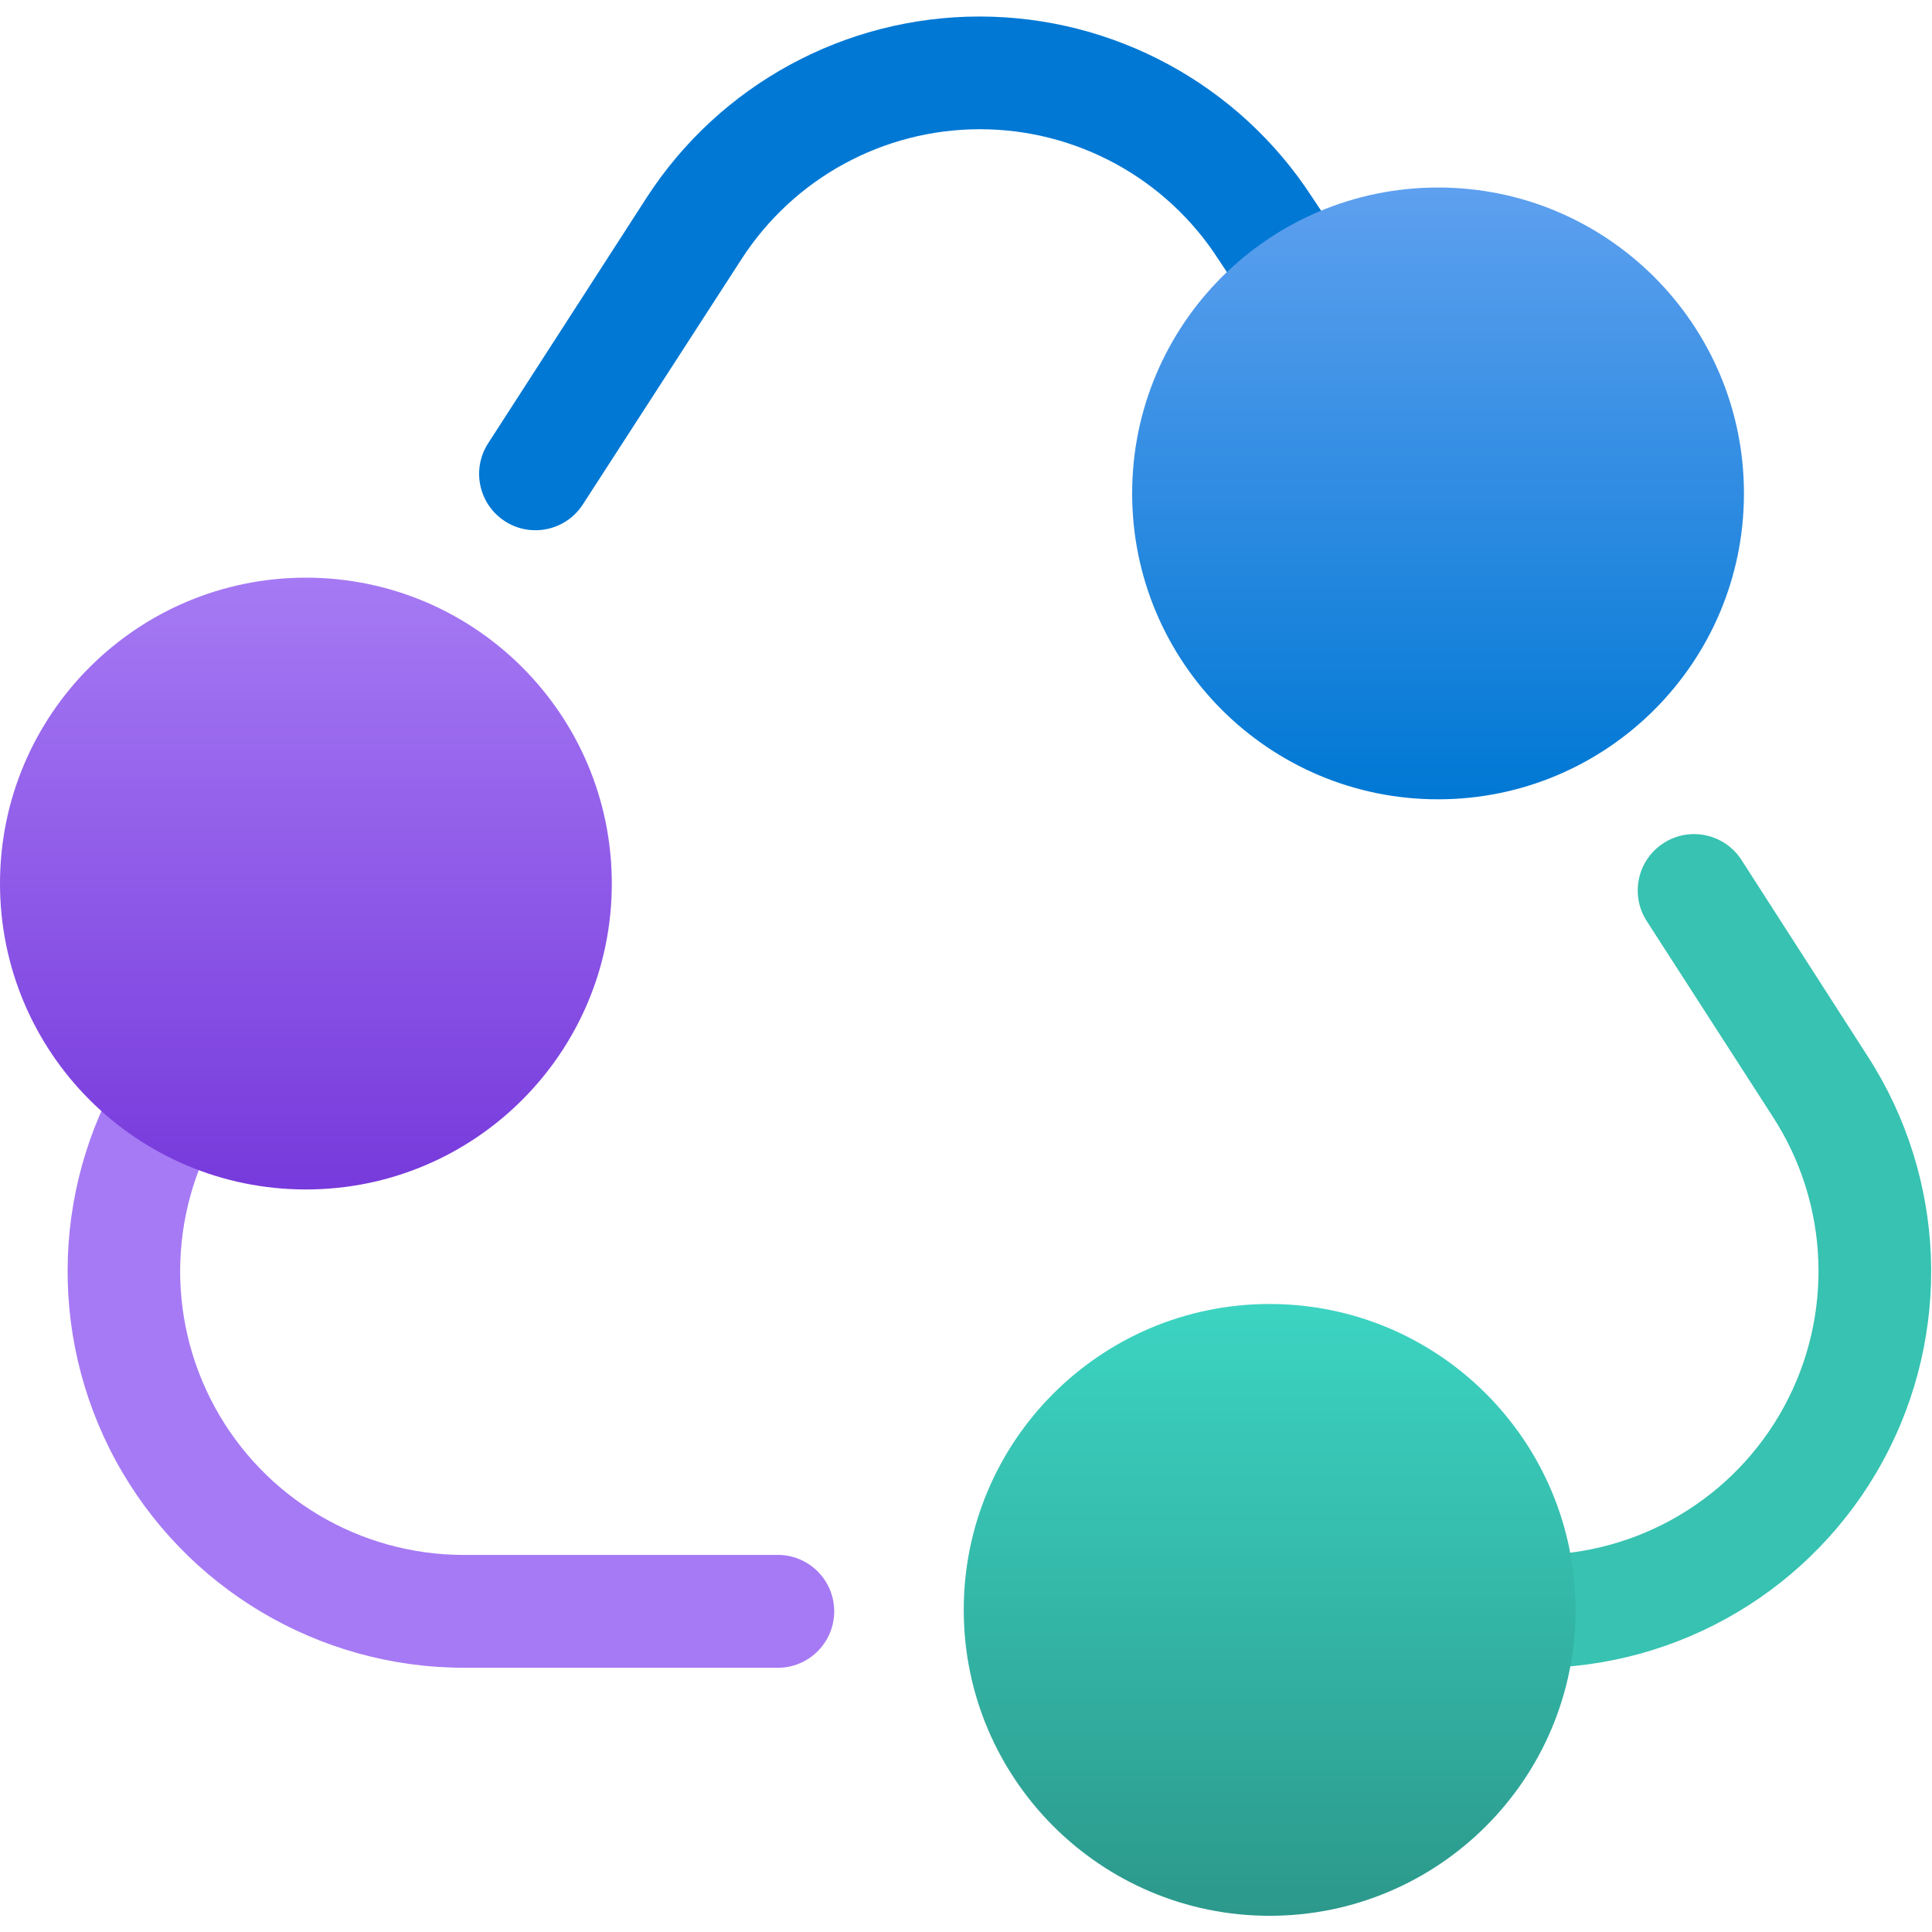
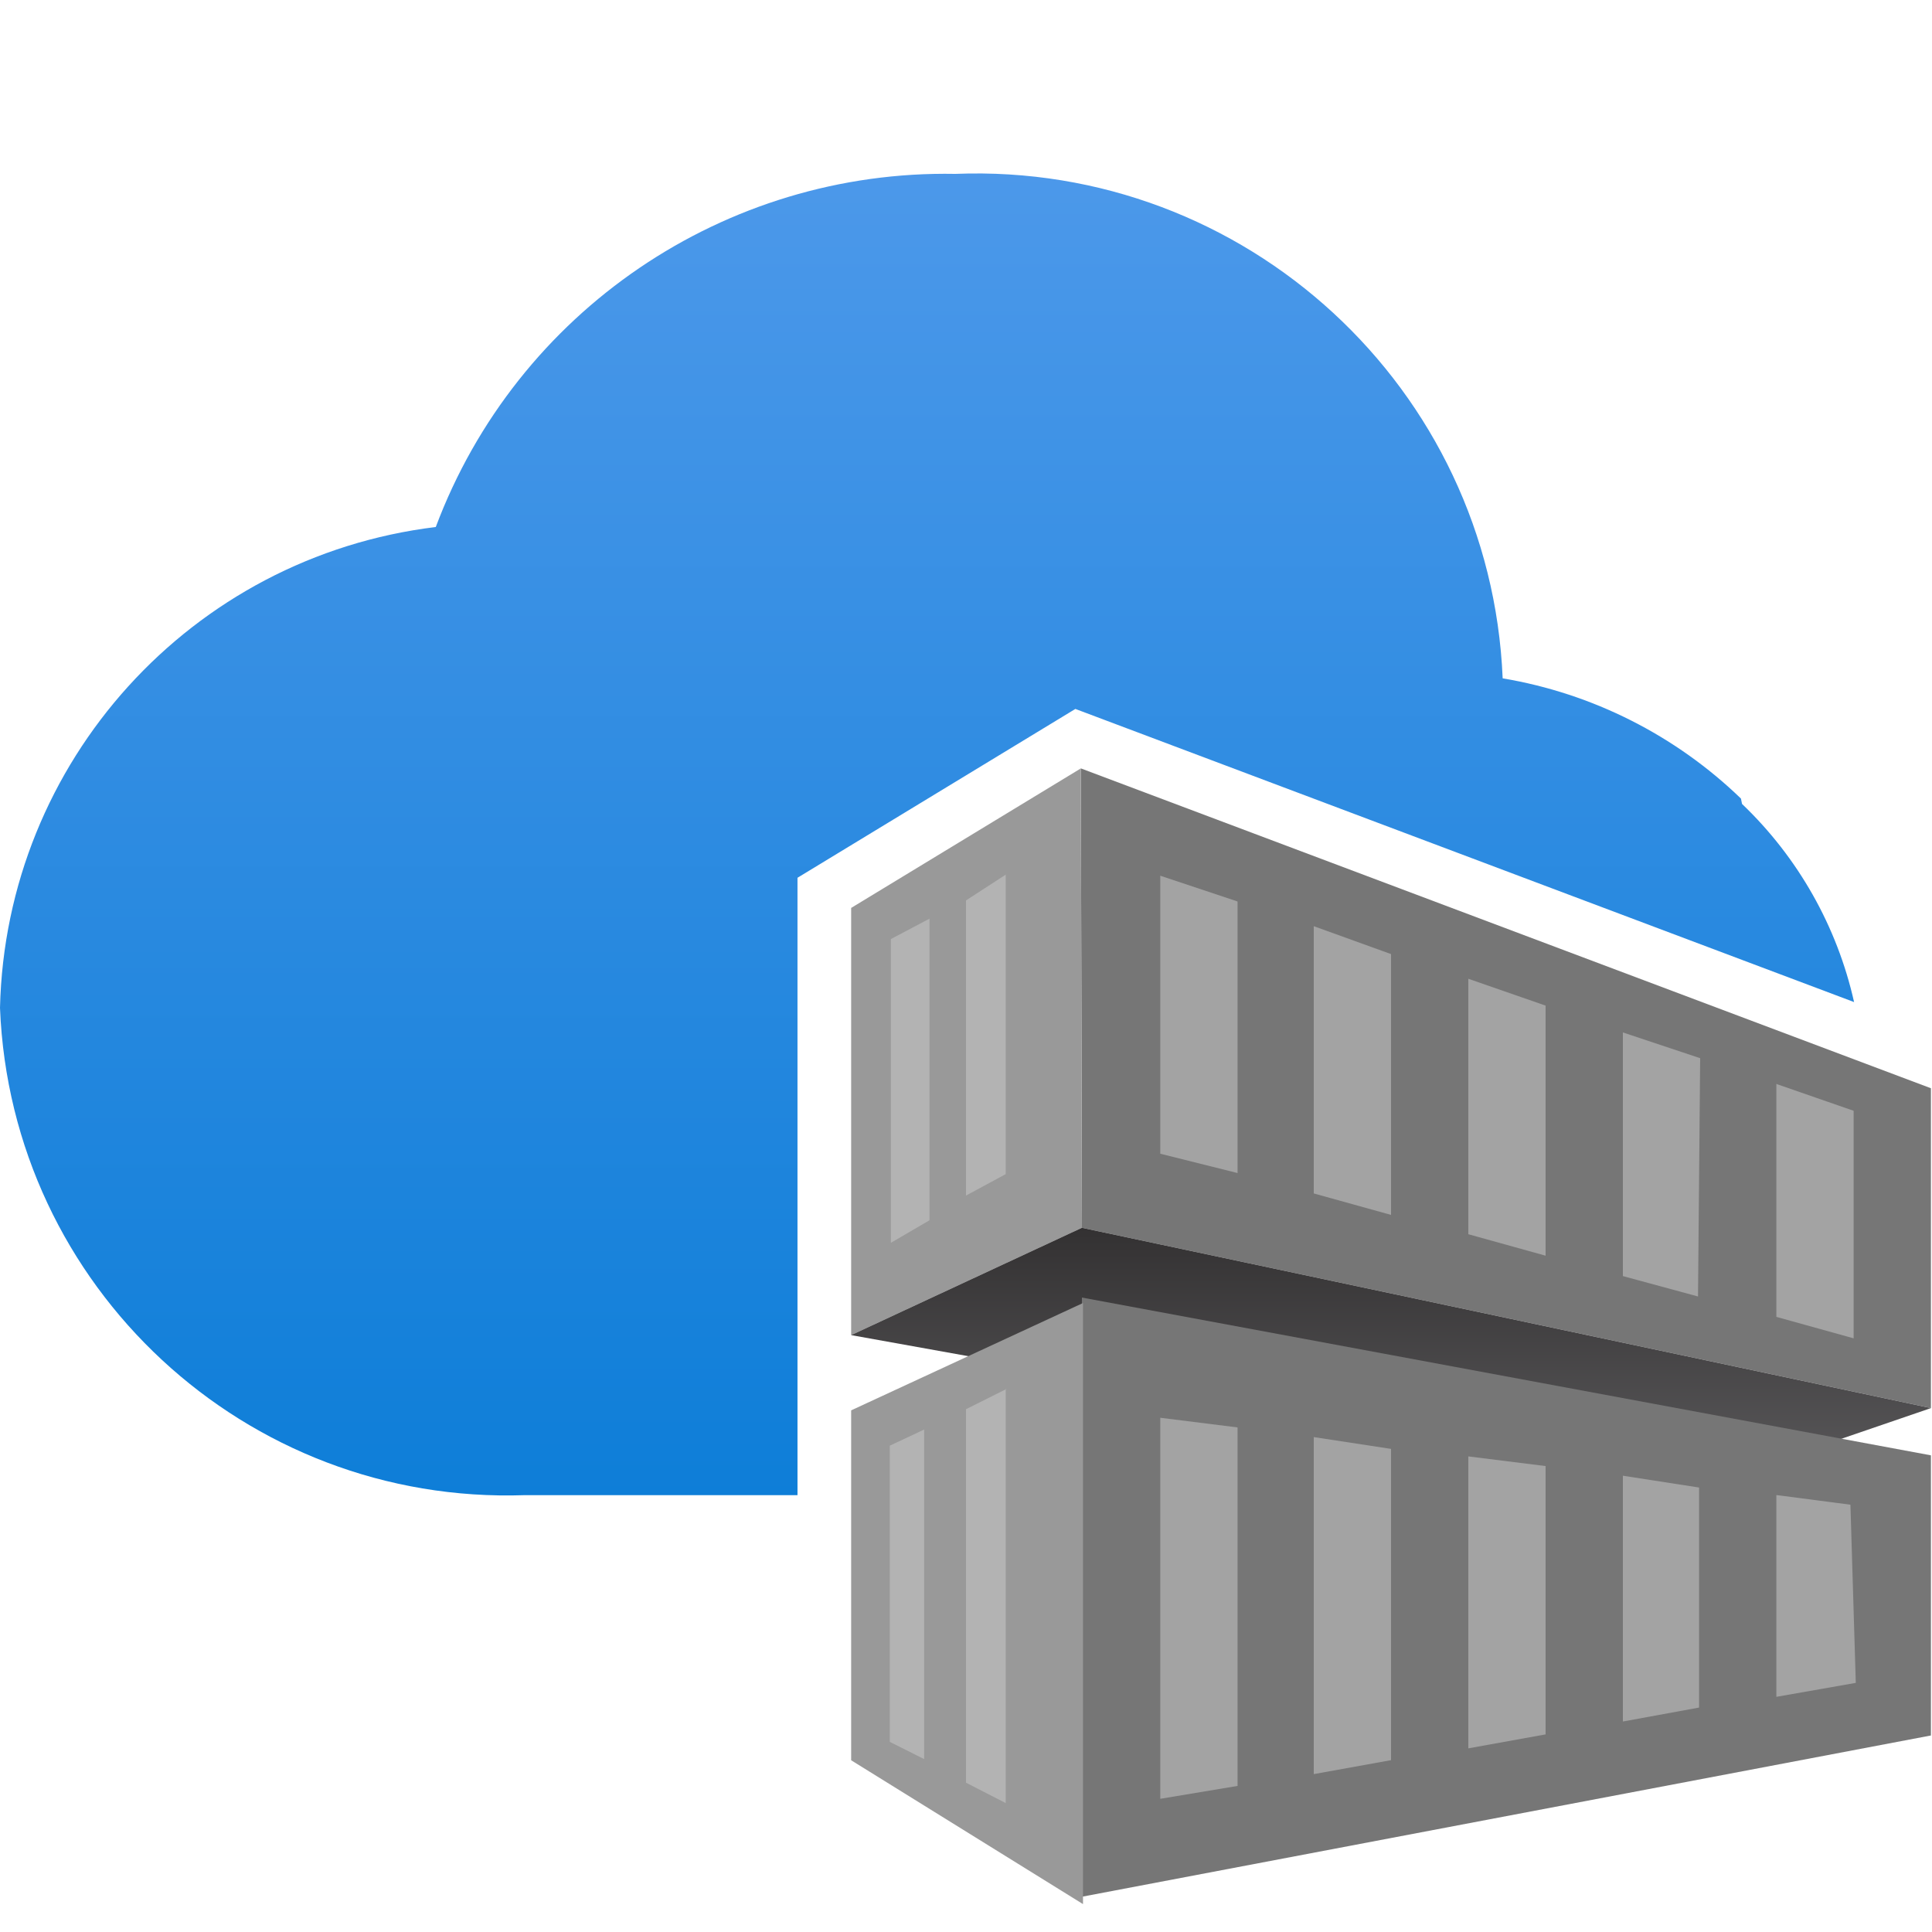
<svg xmlns="http://www.w3.org/2000/svg" width="18" height="18" viewBox="0 0 18 18">
  <defs>
-     <linearGradient id="b774912a-6f06-40f4-8e31-f2d4dd61d2af" x1="13.398" y1="1.747" x2="13.398" y2="7.447" gradientUnits="userSpaceOnUse">
+     <linearGradient id="a" x1="8.637" y1="-1.991" x2="8.637" y2="16.739" gradientUnits="userSpaceOnUse">
      <stop offset="0" stop-color="#5ea0ef" />
      <stop offset="1" stop-color="#0078d4" />
    </linearGradient>
-     <linearGradient id="b0e57c80-1696-42e1-919b-c03f7e5b85f1" x1="2.85" y1="5.341" x2="2.85" y2="11.041" gradientUnits="userSpaceOnUse">
-       <stop offset="0" stop-color="#a67af4" />
-       <stop offset="1" stop-color="#773adc" />
-     </linearGradient>
-     <linearGradient id="e7877f44-c141-4bbe-939d-1da5b61be46b" x1="11.829" y1="12.149" x2="11.829" y2="20.004" gradientUnits="userSpaceOnUse">
-       <stop offset="0" stop-color="#3cd4c2" />
-       <stop offset="1" stop-color="#258277" />
+     <linearGradient id="b" x1="12.96" y1="8.561" x2="12.96" y2="6.141" gradientTransform="matrix(1 0 0 -1 0 20)" gradientUnits="userSpaceOnUse">
+       <stop offset="0" stop-color="#333132" />
+       <stop offset="1" stop-color="#5b5a5c" />
    </linearGradient>
  </defs>
-   <path d="M14.428,6.615a.526.526,0,0,1-.438-.235L11.351,2.415a2.643,2.643,0,0,0-4.443,0L5.43,4.7a.525.525,0,0,1-.882-.57L6.026,1.839a3.694,3.694,0,0,1,6.2,0L14.865,5.8a.526.526,0,0,1-.437.817Z" fill="#0078d4" />
-   <path d="M14.3,15.538H11.131a.526.526,0,0,1,0-1.051H14.3a2.644,2.644,0,0,0,2.22-4.078L15.342,8.581a.525.525,0,0,1,.883-.569L17.4,9.84a3.694,3.694,0,0,1-3.1,5.7Z" fill="#37c2b1" />
-   <path d="M7.269,15.538H4.322a3.694,3.694,0,0,1-3.1-5.7L3.166,6.863a.525.525,0,0,1,.879.575L2.1,10.412a2.643,2.643,0,0,0,2.221,4.075H7.269a.526.526,0,0,1,0,1.051Z" fill="#a67af4" />
-   <circle cx="13.398" cy="4.597" r="2.85" fill="url(#b774912a-6f06-40f4-8e31-f2d4dd61d2af)" />
-   <path d="M2.849,5.382A2.85,2.85,0,1,0,5.7,8.231,2.85,2.85,0,0,0,2.849,5.382Z" fill="url(#b0e57c80-1696-42e1-919b-c03f7e5b85f1)" />
-   <path d="M11.828,12.149A2.85,2.85,0,1,0,14.679,15,2.851,2.851,0,0,0,11.828,12.149Z" fill="url(#e7877f44-c141-4bbe-939d-1da5b61be46b)" />
+   <path d="M7.43 8.178l2.589-1.573 7.255 2.731A3.664 3.664 0 0016.23 7.49l-.01-.05A4.194 4.194 0 0014 6.32a4.91 4.91 0 00-5.1-4.7 5.071 5.071 0 00-4.84 3.29A4.621 4.621 0 000 9.39a4.73 4.73 0 004.89 4.54h2.54z" fill="url(#a)" />
+   <path fill="#767676" d="M10.07 7.159l.01 4.28 7.91 1.68v-2.98l-7.92-2.98z" />
+   <path fill="#999" d="M10.07 7.159l-2.14 1.3v3.98l2.15-1" />
+   <path fill="#a3a3a3" d="M13.68 11.499l.72.2v-2.33l-.72-.25v2.38zM12.96 8.889l-.72-.26v2.49l.72.2v-2.43zM15.12 11.889l.7.19.02-2.22-.72-.24v2.27zM10.81 10.749l.72.18v-2.53l-.72-.24v2.59zM17.27 10.349l-.72-.25v2.17l.72.2v-2.12z" />
+   <path d="M8.66 11.369l-.36.21v-2.83l.36-.19zm.71-3.22l-.37.24v2.75l.37-.2z" fill="#b3b3b3" />
+   <path fill="url(#b)" d="M17.99 13.119l-2.16.74-7.9-1.42 2.15-1 7.91 1.68z" />
+   <path fill="#767676" d="M17.99 16.169l-7.95 1.51.04-5.59 7.91 1.47v2.61z" />
+   <path fill="#a3a3a3" d="M10.81 16.759v-3.55l.72.09v3.34l-.72.12zM12.96 16.399l-.72.13v-3.14l.72.11v2.9zM13.68 16.289v-2.72l.72.09v2.5l-.72.13zM15.83 15.909l-.71.13v-2.29l.71.11v2.05zM17.29 15.679l-.74.13v-1.88l.69.09.05 1.66z" />
+   <path d="M7.93 16.4v-3.26l2.16-1v5.6z" fill="#999" />
+   <path d="M8.61 16.389l-.32-.16v-2.76l.32-.15zm.77-3.45l-.38.19v3.48l.37.19v-3.86z" fill="#b3b3b3" />
</svg>
